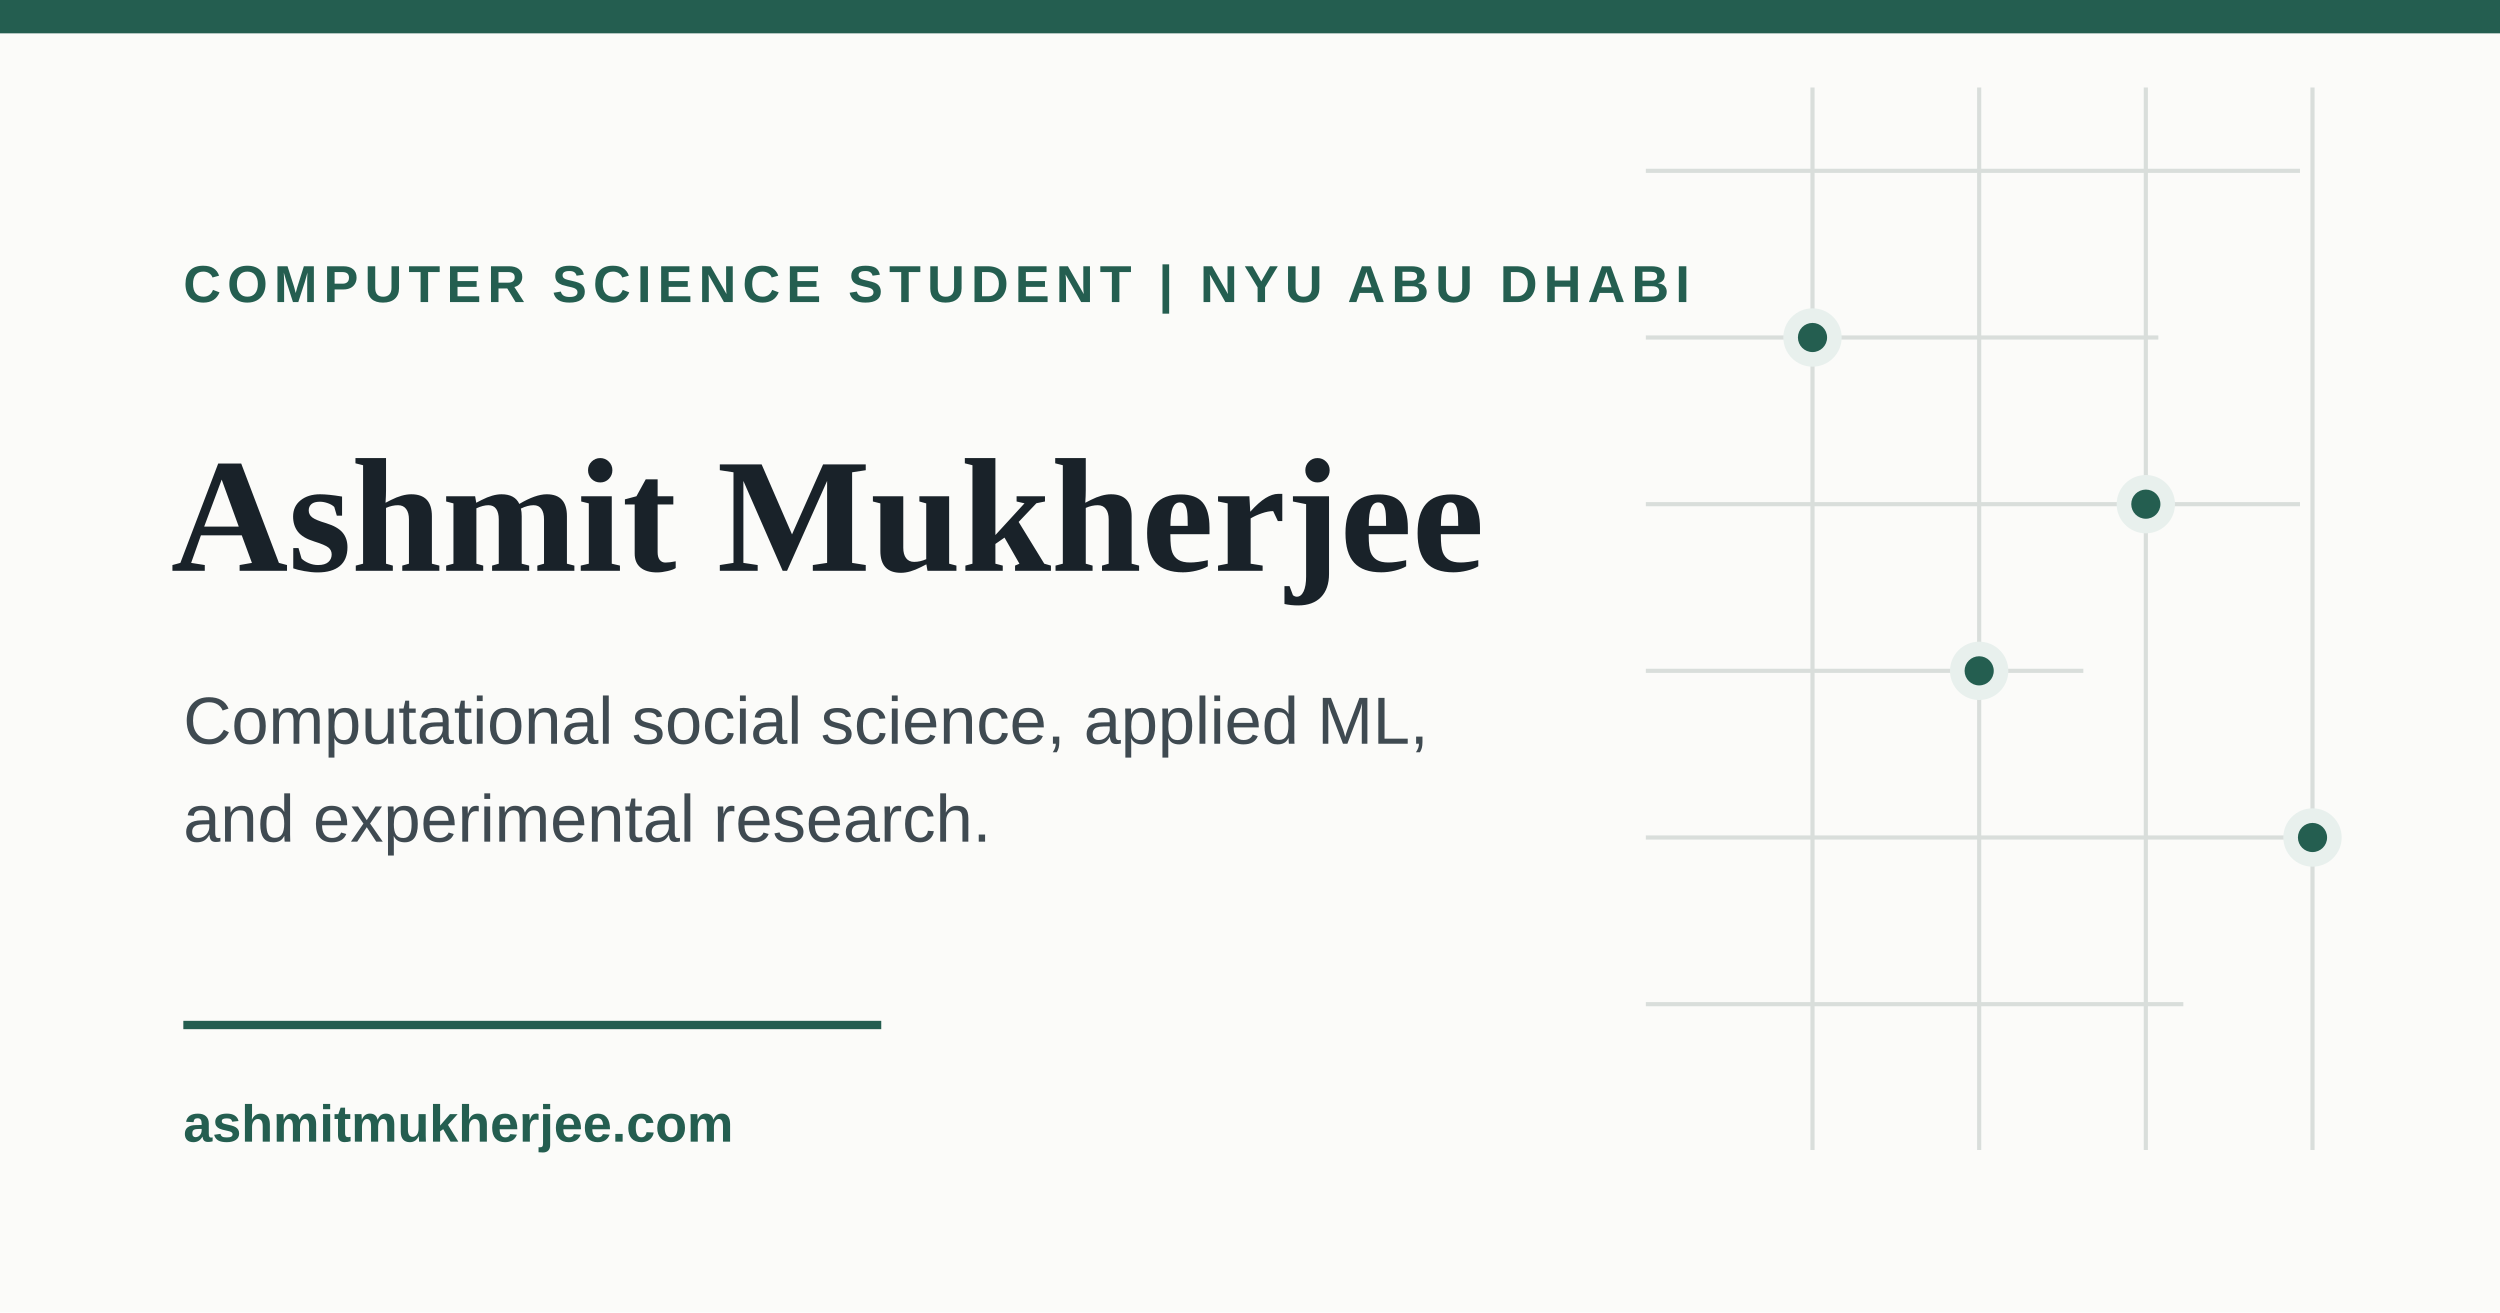
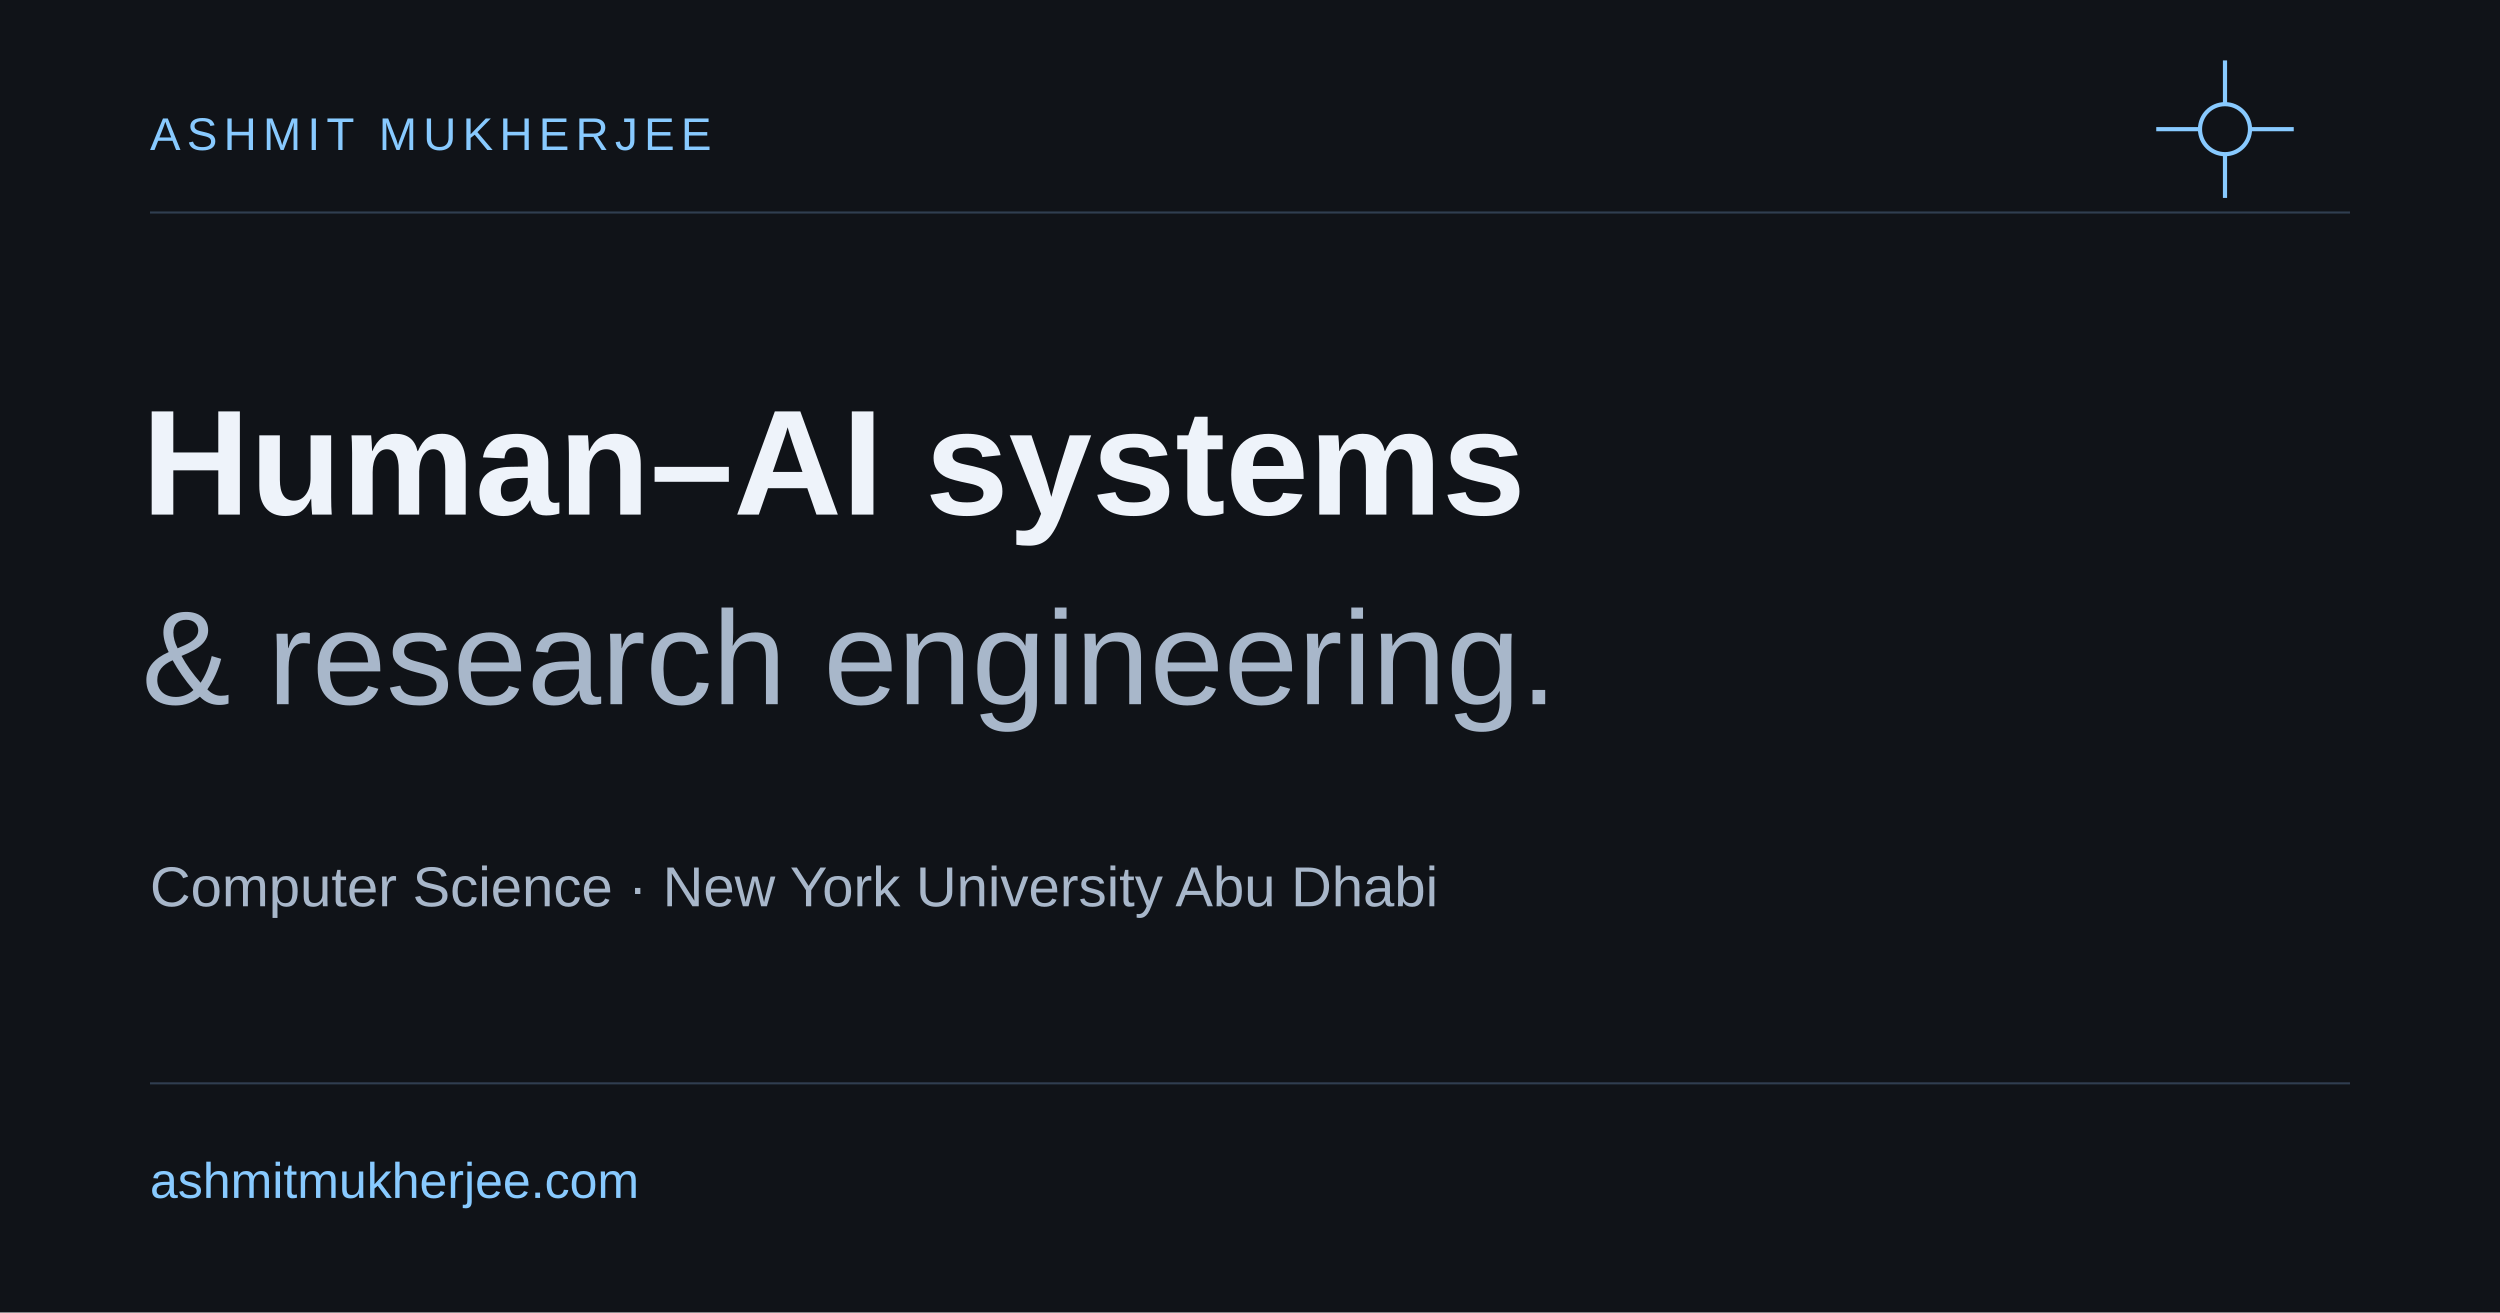
<svg xmlns="http://www.w3.org/2000/svg" width="1200" height="630" viewBox="0 0 1200 630" role="img" aria-labelledby="title description">
-   <rect width="1200" height="630" fill="#fbfbf9" />
-   <rect x="0" y="0" width="1200" height="16" fill="#245e50" />
-   <g fill="none" stroke="#d9dedb" stroke-width="2">
-     <path d="M790 82h314M790 162h246M790 242h314M790 322h210M790 402h314M790 482h258" />
-     <path d="M870 42v510M950 42v510M1030 42v510M1110 42v510" />
+   <rect width="1200" height="630" fill="#101318" />
+   <path d="M72 102H1128M72 520H1128" stroke="#303e50" />
+   <text x="72" y="72" fill="#88caff" font-family="Arial,Helvetica,sans-serif" font-size="22" letter-spacing="3">ASHMIT MUKHERJEE</text>
+   <text x="68" y="247" fill="#eef3fa" font-family="Arial,Helvetica,sans-serif" font-size="72" font-weight="600">Human–AI systems</text>
+   <text x="68" y="338" fill="#a8b7ca" font-family="Arial,Helvetica,sans-serif" font-size="64">&amp; research engineering.</text>
+   <text x="72" y="435" fill="#a8b7ca" font-family="Arial,Helvetica,sans-serif" font-size="27">Computer Science · New York University Abu Dhabi</text>
+   <text x="72" y="575" fill="#88caff" font-family="Arial,Helvetica,sans-serif" font-size="24">ashmitmukherjee.com</text>
+   <g fill="none" stroke="#88caff" stroke-width="2">
+     <circle cx="1068" cy="62" r="12" />
+     <path d="M1035 62h21m24 0h21m-33-33v21m0 24v21" />
  </g>
-   <g fill="#e8f0ed">
-     <circle cx="870" cy="162" r="14" />
-     <circle cx="1030" cy="242" r="14" />
-     <circle cx="950" cy="322" r="14" />
-     <circle cx="1110" cy="402" r="14" />
-   </g>
-   <g fill="#245e50">
-     <circle cx="870" cy="162" r="7" />
-     <circle cx="1030" cy="242" r="7" />
-     <circle cx="950" cy="322" r="7" />
-     <circle cx="1110" cy="402" r="7" />
-   </g>
-   <text x="88" y="145" fill="#245e50" font-family="Arial, Helvetica, sans-serif" font-size="25" font-weight="700" letter-spacing="3">COMPUTER SCIENCE STUDENT | NYU ABU DHABI</text>
-   <text x="82" y="274" fill="#192229" font-family="Georgia, 'Times New Roman', serif" font-size="78" font-weight="700">Ashmit Mukherjee</text>
-   <text x="88" y="357" fill="#3f4a51" font-family="Arial, Helvetica, sans-serif" font-size="32">Computational social science, applied ML,</text>
-   <text x="88" y="404" fill="#3f4a51" font-family="Arial, Helvetica, sans-serif" font-size="32">and experimental research.</text>
-   <rect x="88" y="490" width="335" height="4" fill="#245e50" />
-   <text x="88" y="548" fill="#245e50" font-family="Arial, Helvetica, sans-serif" font-size="25" font-weight="700">ashmitmukherjee.com</text>
</svg>
